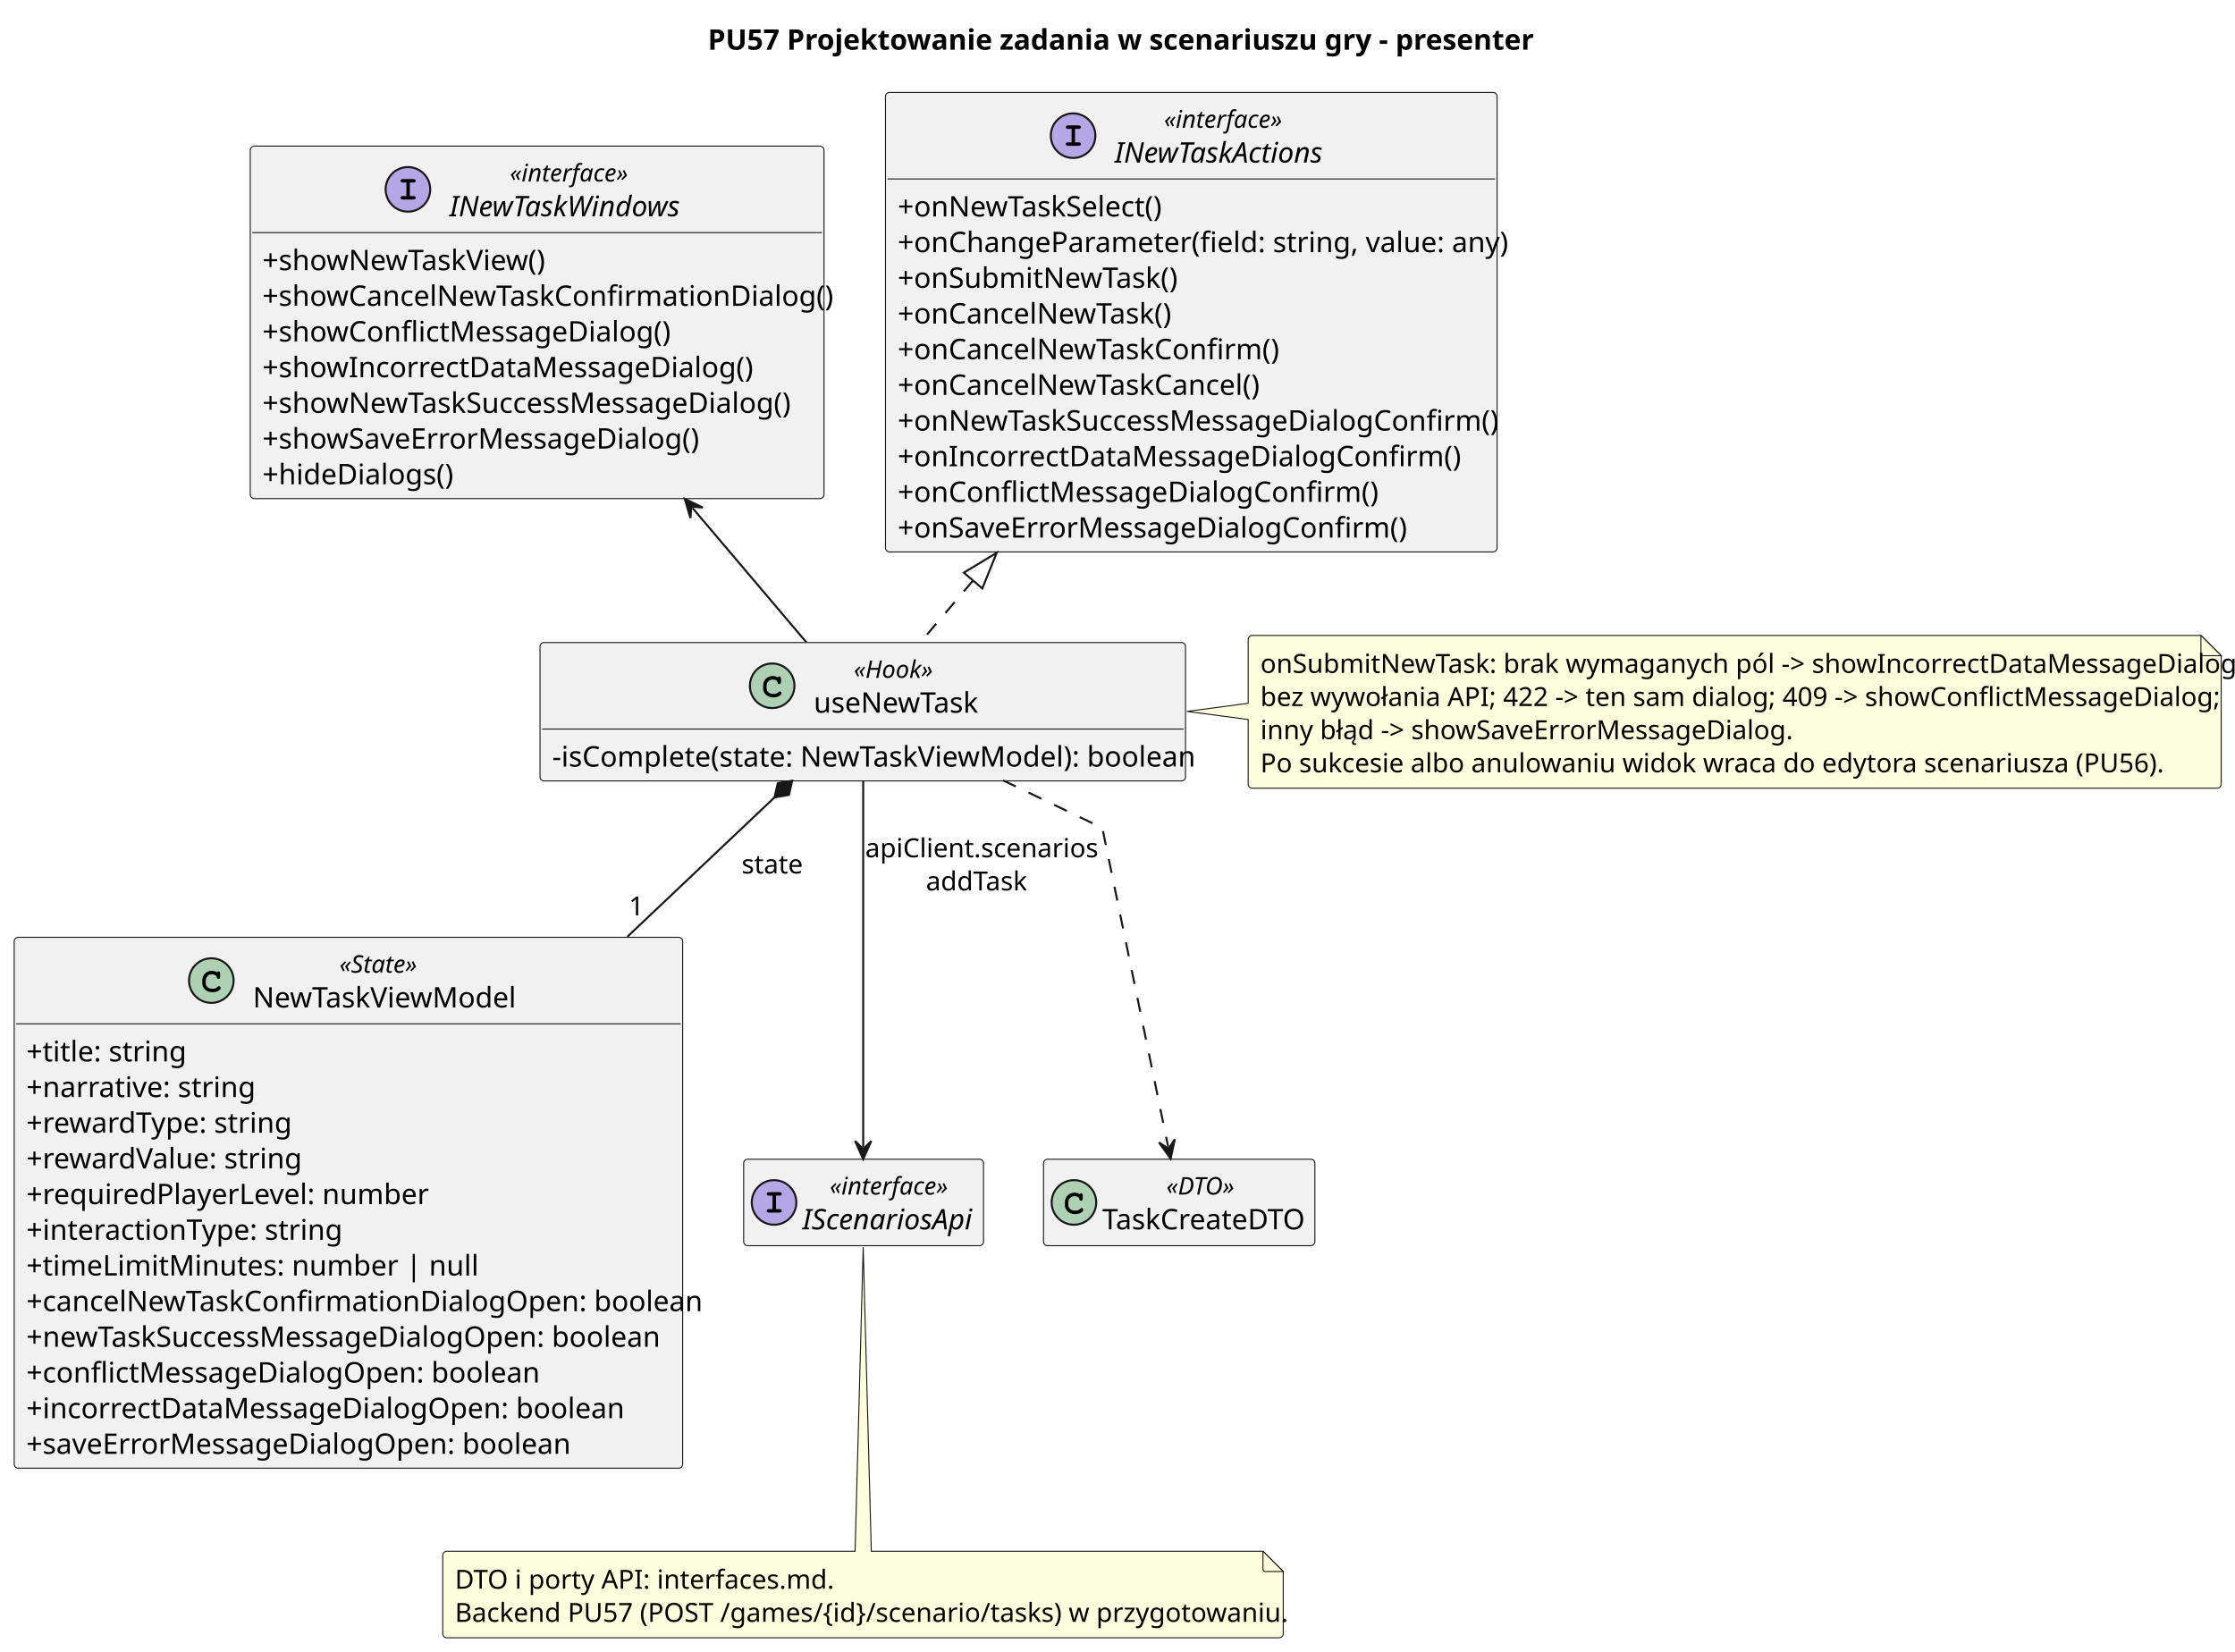
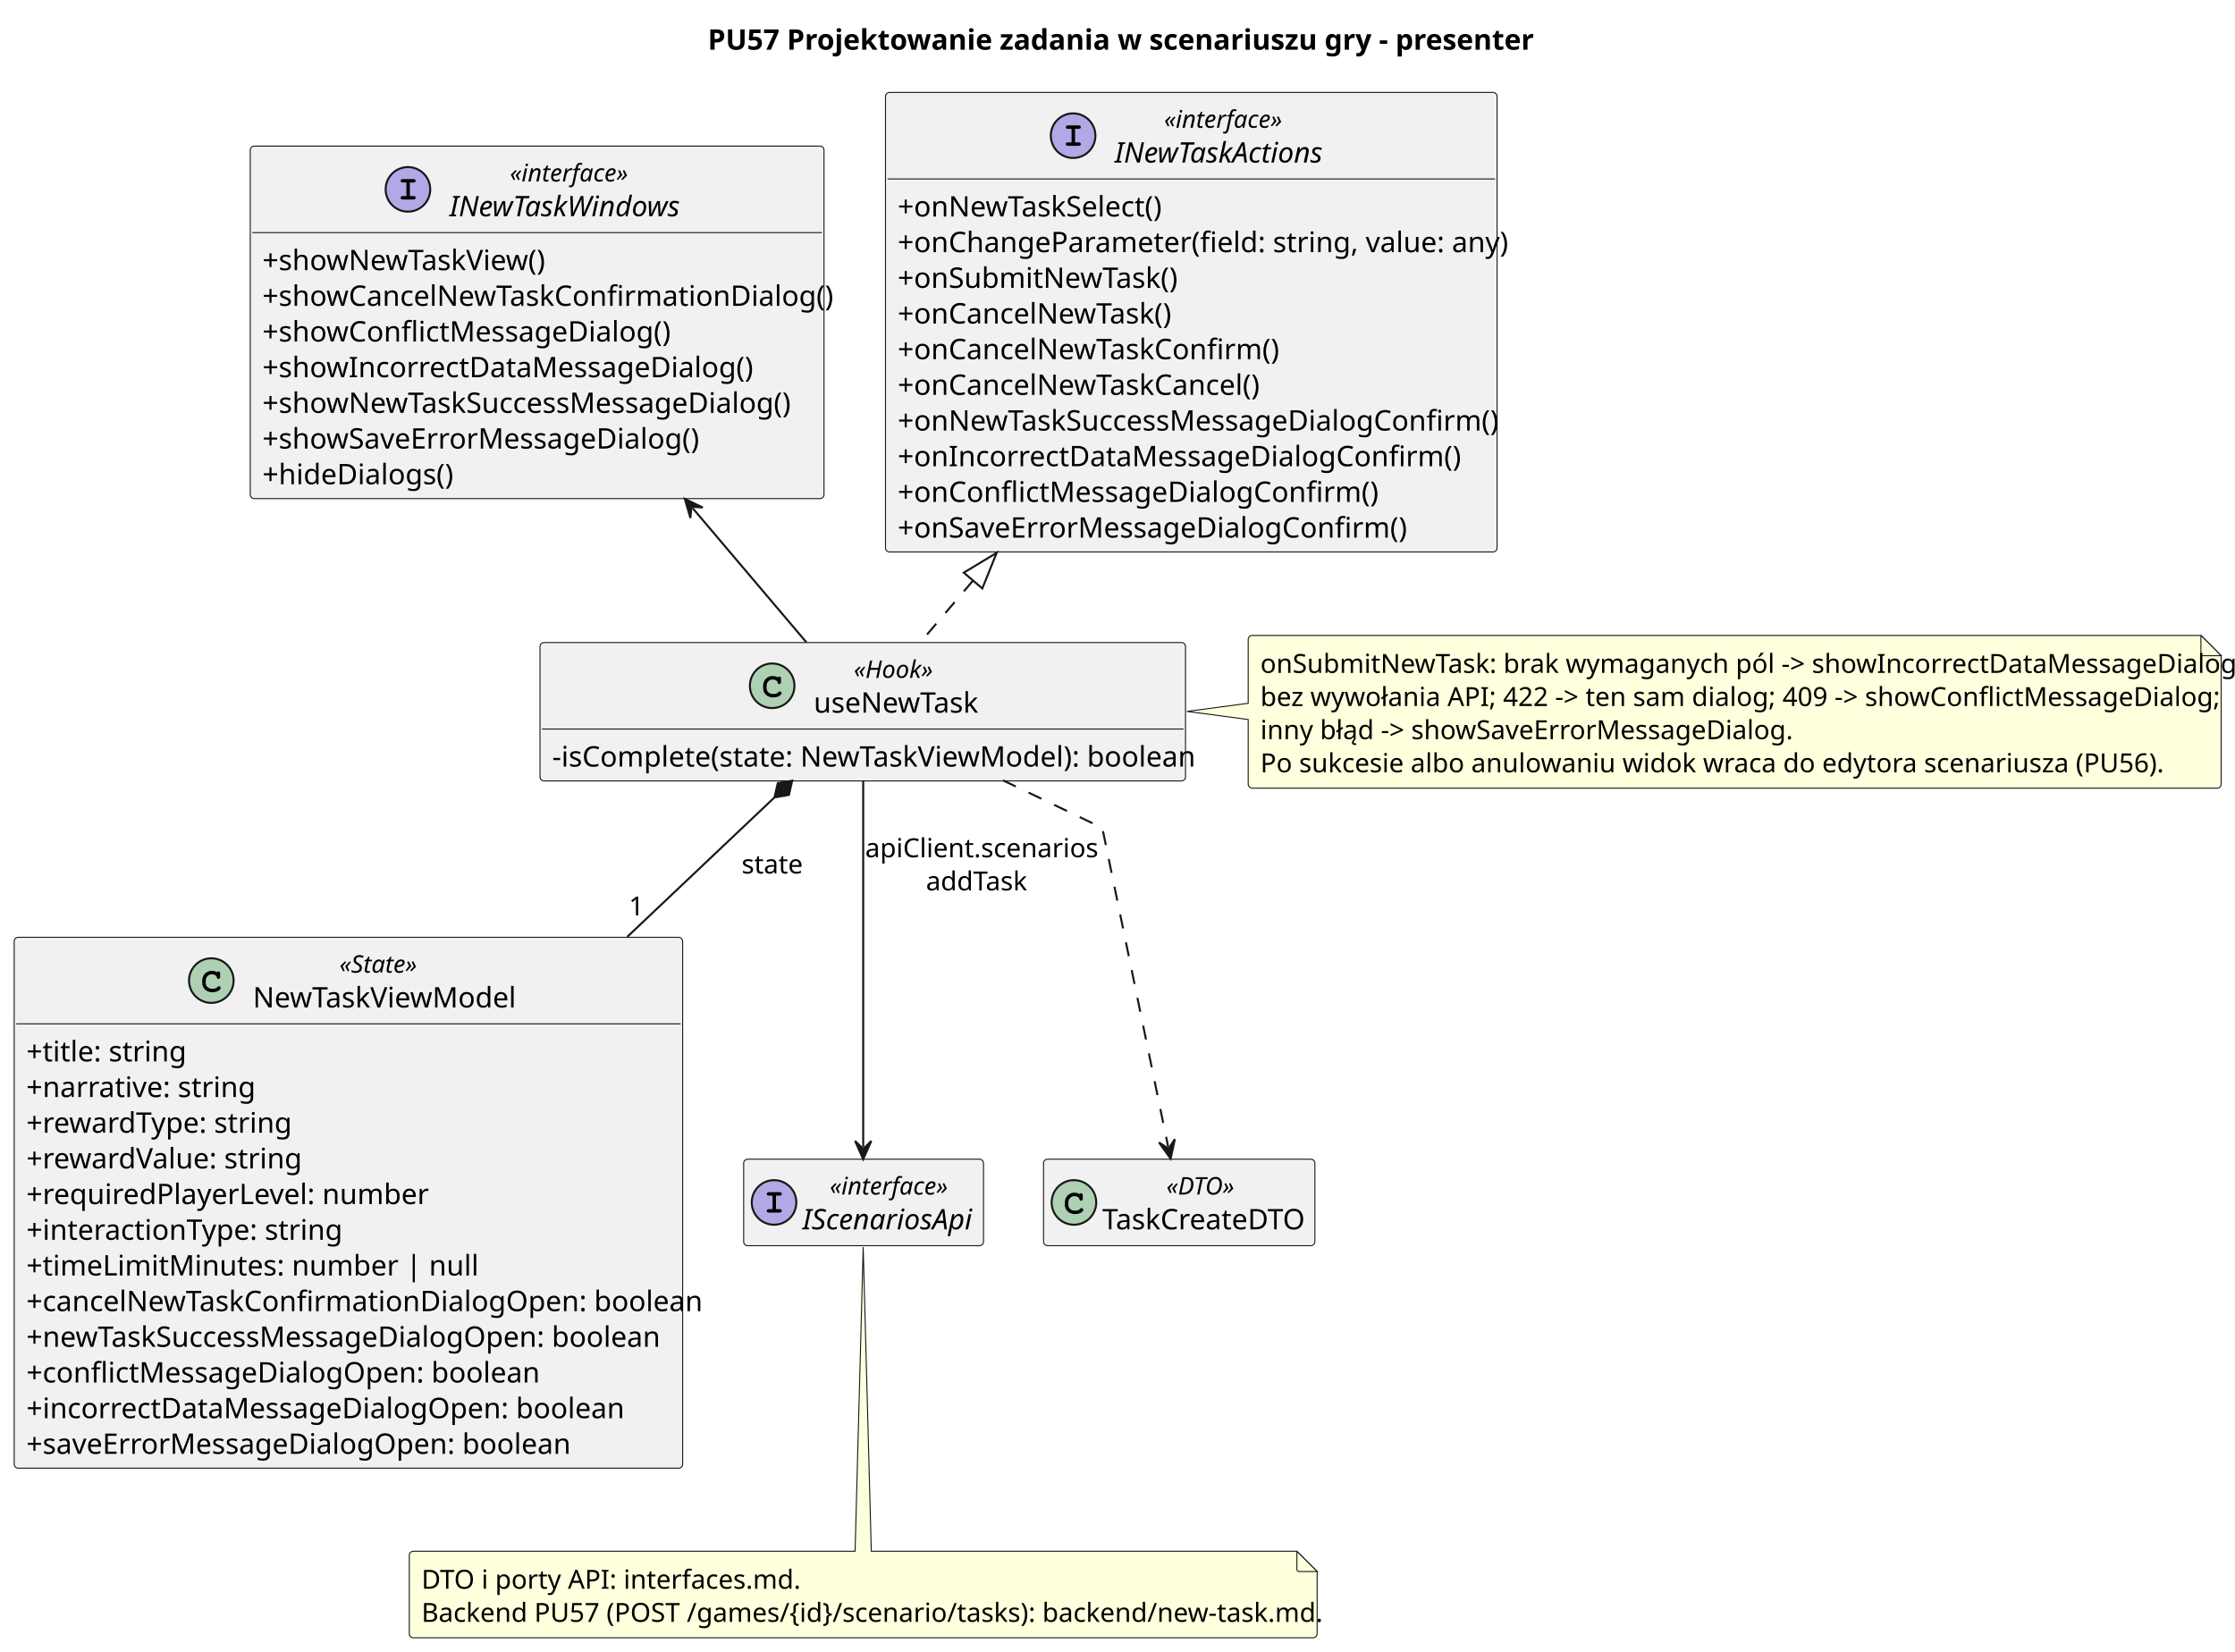
<svg xmlns="http://www.w3.org/2000/svg" contentStyleType="text/css" data-diagram-type="CLASS" height="815px" preserveAspectRatio="none" style="width:1103px;height:815px;background:#FFFFFF;" version="1.1" viewBox="0 0 1103 815" width="1103px" zoomAndPan="magnify">
  <defs />
  <g>
    <g class="title" data-source-line="13">
      <text fill="#000000" font-family="sans-serif" font-size="14" font-weight="bold" lengthAdjust="spacing" textLength="390.585" x="349.296" y="24.533">PU57 Projektowanie zadania w scenariuszu gry - presenter</text>
    </g>
    <g class="entity" data-qualified-name="INewTaskActions" data-source-line="15" id="ent0002">
      <rect fill="#F1F1F1" height="226.797" rx="2" ry="2" style="stroke:#181818;stroke-width:0.5;" width="301.83" x="437" y="45.609" />
      <ellipse cx="529.593" cy="66.961" fill="#B4A7E5" rx="11" ry="11" style="stroke:#181818;stroke-width:1;" />
      <path d="M530.546,63.602 L530.546,70.258 L532.265,70.258 Q532.874,70.258 533.14,70.492 Q533.405,70.727 533.405,71.117 Q533.405,71.492 533.14,71.727 Q532.874,71.961 532.265,71.961 L527.124,71.961 Q526.515,71.961 526.249,71.727 Q525.983,71.492 525.983,71.102 Q525.983,70.727 526.249,70.492 Q526.515,70.258 527.124,70.258 L528.843,70.258 L528.843,63.602 L527.124,63.602 Q526.515,63.602 526.249,63.367 Q525.983,63.133 525.983,62.742 Q525.983,62.367 526.249,62.133 Q526.515,61.898 527.124,61.898 L532.265,61.898 Q532.874,61.898 533.14,62.133 Q533.405,62.367 533.405,62.742 Q533.405,63.133 533.14,63.367 Q532.874,63.602 532.265,63.602 L530.546,63.602 Z " fill="#000000" />
      <text fill="#000000" font-family="sans-serif" font-size="12" font-style="italic" lengthAdjust="spacing" textLength="59.373" x="574.479" y="63.066">«interface»</text>
      <text fill="#000000" font-family="sans-serif" font-size="14" font-style="italic" lengthAdjust="spacing" textLength="108.144" x="550.093" y="80.236">INewTaskActions</text>
      <line style="stroke:#181818;stroke-width:0.5;" x1="438" x2="737.83" y1="88.312" y2="88.312" />
      <text fill="#000000" font-family="sans-serif" font-size="14" lengthAdjust="spacing" textLength="130.327" x="443" y="106.846">+onNewTaskSelect()</text>
      <text fill="#000000" font-family="sans-serif" font-size="14" lengthAdjust="spacing" textLength="286.768" x="443" y="124.455">+onChangeParameter(field: string, value: any)</text>
      <text fill="#000000" font-family="sans-serif" font-size="14" lengthAdjust="spacing" textLength="134.989" x="443" y="142.065">+onSubmitNewTask()</text>
      <text fill="#000000" font-family="sans-serif" font-size="14" lengthAdjust="spacing" textLength="134.996" x="443" y="159.674">+onCancelNewTask()</text>
      <text fill="#000000" font-family="sans-serif" font-size="14" lengthAdjust="spacing" textLength="184.003" x="443" y="177.283">+onCancelNewTaskConfirm()</text>
      <text fill="#000000" font-family="sans-serif" font-size="14" lengthAdjust="spacing" textLength="178.575" x="443" y="194.893">+onCancelNewTaskCancel()</text>
      <text fill="#000000" font-family="sans-serif" font-size="14" lengthAdjust="spacing" textLength="289.83" x="443" y="212.502">+onNewTaskSuccessMessageDialogConfirm()</text>
      <text fill="#000000" font-family="sans-serif" font-size="14" lengthAdjust="spacing" textLength="262.609" x="443" y="230.111">+onIncorrectDataMessageDialogConfirm()</text>
      <text fill="#000000" font-family="sans-serif" font-size="14" lengthAdjust="spacing" textLength="225.258" x="443" y="247.721">+onConflictMessageDialogConfirm()</text>
      <text fill="#000000" font-family="sans-serif" font-size="14" lengthAdjust="spacing" textLength="241.596" x="443" y="265.33">+onSaveErrorMessageDialogConfirm()</text>
    </g>
    <g class="entity" data-qualified-name="INewTaskWindows" data-source-line="28" id="ent0003">
      <rect fill="#F1F1F1" height="173.969" rx="2" ry="2" style="stroke:#181818;stroke-width:0.5;" width="283.161" x="123.5" y="72.109" />
      <ellipse cx="201.317" cy="93.461" fill="#B4A7E5" rx="11" ry="11" style="stroke:#181818;stroke-width:1;" />
      <path d="M202.27,90.102 L202.27,96.758 L203.989,96.758 Q204.598,96.758 204.864,96.992 Q205.129,97.227 205.129,97.617 Q205.129,97.992 204.864,98.227 Q204.598,98.461 203.989,98.461 L198.848,98.461 Q198.239,98.461 197.973,98.227 Q197.708,97.992 197.708,97.602 Q197.708,97.227 197.973,96.992 Q198.239,96.758 198.848,96.758 L200.567,96.758 L200.567,90.102 L198.848,90.102 Q198.239,90.102 197.973,89.867 Q197.708,89.633 197.708,89.242 Q197.708,88.867 197.973,88.633 Q198.239,88.398 198.848,88.398 L203.989,88.398 Q204.598,88.398 204.864,88.633 Q205.129,88.867 205.129,89.242 Q205.129,89.633 204.864,89.867 Q204.598,90.102 203.989,90.102 L202.27,90.102 Z " fill="#000000" />
      <text fill="#000000" font-family="sans-serif" font-size="12" font-style="italic" lengthAdjust="spacing" textLength="59.373" x="251.644" y="89.566">«interface»</text>
      <text fill="#000000" font-family="sans-serif" font-size="14" font-style="italic" lengthAdjust="spacing" textLength="119.027" x="221.817" y="106.736">INewTaskWindows</text>
      <line style="stroke:#181818;stroke-width:0.5;" x1="124.5" x2="405.661" y1="114.812" y2="114.812" />
      <text fill="#000000" font-family="sans-serif" font-size="14" lengthAdjust="spacing" textLength="138.872" x="129.5" y="133.346">+showNewTaskView()</text>
      <text fill="#000000" font-family="sans-serif" font-size="14" lengthAdjust="spacing" textLength="271.161" x="129.5" y="150.955">+showCancelNewTaskConfirmationDialog()</text>
      <text fill="#000000" font-family="sans-serif" font-size="14" lengthAdjust="spacing" textLength="193.361" x="129.5" y="168.565">+showConflictMessageDialog()</text>
      <text fill="#000000" font-family="sans-serif" font-size="14" lengthAdjust="spacing" textLength="230.713" x="129.5" y="186.174">+showIncorrectDataMessageDialog()</text>
      <text fill="#000000" font-family="sans-serif" font-size="14" lengthAdjust="spacing" textLength="257.934" x="129.5" y="203.783">+showNewTaskSuccessMessageDialog()</text>
      <text fill="#000000" font-family="sans-serif" font-size="14" lengthAdjust="spacing" textLength="209.699" x="129.5" y="221.393">+showSaveErrorMessageDialog()</text>
      <text fill="#000000" font-family="sans-serif" font-size="14" lengthAdjust="spacing" textLength="90.658" x="129.5" y="239.002">+hideDialogs()</text>
    </g>
    <g class="entity" data-qualified-name="useNewTask" data-source-line="38" id="ent0004">
      <rect fill="#F1F1F1" height="68.312" rx="2" ry="2" style="stroke:#181818;stroke-width:0.5;" width="318.571" x="266.5" y="317.109" />
      <ellipse cx="381.077" cy="338.461" fill="#ADD1B2" rx="11" ry="11" style="stroke:#181818;stroke-width:1;" />
      <path d="M383.843,334.336 Q383.999,334.117 384.187,334.008 Q384.374,333.898 384.593,333.898 Q384.968,333.898 385.202,334.164 Q385.437,334.414 385.437,335.023 L385.437,336.477 Q385.437,337.086 385.202,337.352 Q384.968,337.617 384.593,337.617 Q384.249,337.617 384.046,337.414 Q383.843,337.227 383.733,336.711 Q383.687,336.352 383.499,336.164 Q383.171,335.789 382.562,335.57 Q381.952,335.352 381.327,335.352 Q380.562,335.352 379.921,335.68 Q379.296,336.008 378.796,336.758 Q378.312,337.508 378.312,338.539 L378.312,339.633 Q378.312,340.867 379.202,341.695 Q380.093,342.508 381.687,342.508 Q382.624,342.508 383.28,342.258 Q383.671,342.102 384.093,341.664 Q384.358,341.398 384.499,341.32 Q384.655,341.242 384.858,341.242 Q385.187,341.242 385.437,341.508 Q385.702,341.758 385.702,342.102 Q385.702,342.445 385.358,342.852 Q384.858,343.43 384.062,343.758 Q382.983,344.211 381.687,344.211 Q380.171,344.211 378.968,343.586 Q377.983,343.086 377.296,342.023 Q376.608,340.945 376.608,339.664 L376.608,338.508 Q376.608,337.18 377.218,336.039 Q377.843,334.883 378.937,334.273 Q380.03,333.648 381.265,333.648 Q381.999,333.648 382.64,333.82 Q383.296,333.977 383.843,334.336 Z " fill="#000000" />
      <text fill="#000000" font-family="sans-serif" font-size="12" font-style="italic" lengthAdjust="spacing" textLength="41.361" x="421.355" y="334.566">«Hook»</text>
      <text fill="#000000" font-family="sans-serif" font-size="14" lengthAdjust="spacing" textLength="80.917" x="401.577" y="351.736">useNewTask</text>
      <line style="stroke:#181818;stroke-width:0.5;" x1="267.5" x2="584.071" y1="359.812" y2="359.812" />
      <text fill="#000000" font-family="sans-serif" font-size="14" lengthAdjust="spacing" textLength="306.571" x="272.5" y="378.346">-isComplete(state: NewTaskViewModel): boolean</text>
    </g>
    <g class="entity" data-qualified-name="NewTaskViewModel" data-source-line="42" id="ent0005">
      <rect fill="#F1F1F1" height="262.016" rx="2" ry="2" style="stroke:#181818;stroke-width:0.5;" width="329.898" x="7" y="462.609" />
      <ellipse cx="104.289" cy="483.961" fill="#ADD1B2" rx="11" ry="11" style="stroke:#181818;stroke-width:1;" />
      <path d="M107.055,479.836 Q107.211,479.617 107.398,479.508 Q107.586,479.398 107.805,479.398 Q108.18,479.398 108.414,479.664 Q108.648,479.914 108.648,480.523 L108.648,481.977 Q108.648,482.586 108.414,482.852 Q108.18,483.117 107.805,483.117 Q107.461,483.117 107.258,482.914 Q107.055,482.727 106.945,482.211 Q106.898,481.852 106.711,481.664 Q106.383,481.289 105.773,481.07 Q105.164,480.852 104.539,480.852 Q103.773,480.852 103.133,481.18 Q102.508,481.508 102.008,482.258 Q101.523,483.008 101.523,484.039 L101.523,485.133 Q101.523,486.367 102.414,487.195 Q103.305,488.008 104.898,488.008 Q105.836,488.008 106.492,487.758 Q106.883,487.602 107.305,487.164 Q107.57,486.898 107.711,486.82 Q107.867,486.742 108.07,486.742 Q108.398,486.742 108.648,487.008 Q108.914,487.258 108.914,487.602 Q108.914,487.945 108.57,488.352 Q108.07,488.93 107.273,489.258 Q106.195,489.711 104.898,489.711 Q103.383,489.711 102.18,489.086 Q101.195,488.586 100.508,487.523 Q99.82,486.445 99.82,485.164 L99.82,484.008 Q99.82,482.68 100.43,481.539 Q101.055,480.383 102.148,479.773 Q103.242,479.148 104.477,479.148 Q105.211,479.148 105.852,479.32 Q106.508,479.477 107.055,479.836 Z " fill="#000000" />
      <text fill="#000000" font-family="sans-serif" font-size="12" font-style="italic" lengthAdjust="spacing" textLength="41.367" x="167.516" y="480.066">«State»</text>
      <text fill="#000000" font-family="sans-serif" font-size="14" lengthAdjust="spacing" textLength="126.82" x="124.789" y="497.236">NewTaskViewModel</text>
      <line style="stroke:#181818;stroke-width:0.5;" x1="8" x2="335.898" y1="505.312" y2="505.312" />
      <text fill="#000000" font-family="sans-serif" font-size="14" lengthAdjust="spacing" textLength="71.976" x="13" y="523.846">+title: string</text>
      <text fill="#000000" font-family="sans-serif" font-size="14" lengthAdjust="spacing" textLength="104.658" x="13" y="541.455">+narrative: string</text>
      <text fill="#000000" font-family="sans-serif" font-size="14" lengthAdjust="spacing" textLength="124.106" x="13" y="559.064">+rewardType: string</text>
      <text fill="#000000" font-family="sans-serif" font-size="14" lengthAdjust="spacing" textLength="128.789" x="13" y="576.674">+rewardValue: string</text>
      <text fill="#000000" font-family="sans-serif" font-size="14" lengthAdjust="spacing" textLength="187.94" x="13" y="594.283">+requiredPlayerLevel: number</text>
      <text fill="#000000" font-family="sans-serif" font-size="14" lengthAdjust="spacing" textLength="145.906" x="13" y="611.893">+interactionType: string</text>
      <text fill="#000000" font-family="sans-serif" font-size="14" lengthAdjust="spacing" textLength="201.66" x="13" y="629.502">+timeLimitMinutes: number | null</text>
      <text fill="#000000" font-family="sans-serif" font-size="14" lengthAdjust="spacing" textLength="317.898" x="13" y="647.111">+cancelNewTaskConfirmationDialogOpen: boolean</text>
      <text fill="#000000" font-family="sans-serif" font-size="14" lengthAdjust="spacing" textLength="305.457" x="13" y="664.721">+newTaskSuccessMessageDialogOpen: boolean</text>
      <text fill="#000000" font-family="sans-serif" font-size="14" lengthAdjust="spacing" textLength="240.099" x="13" y="682.33">+conflictMessageDialogOpen: boolean</text>
      <text fill="#000000" font-family="sans-serif" font-size="14" lengthAdjust="spacing" textLength="279.781" x="13" y="699.939">+incorrectDataMessageDialogOpen: boolean</text>
      <text fill="#000000" font-family="sans-serif" font-size="14" lengthAdjust="spacing" textLength="257.209" x="13" y="717.549">+saveErrorMessageDialogOpen: boolean</text>
    </g>
    <g class="entity" data-qualified-name="IScenariosApi" data-source-line="57" id="ent0006">
      <rect fill="#F1F1F1" height="42.703" rx="2" ry="2" style="stroke:#181818;stroke-width:0.5;" width="118.379" x="367" y="572.109" />
      <ellipse cx="382" cy="593.461" fill="#B4A7E5" rx="11" ry="11" style="stroke:#181818;stroke-width:1;" />
      <path d="M382.953,590.102 L382.953,596.758 L384.672,596.758 Q385.281,596.758 385.547,596.992 Q385.812,597.227 385.812,597.617 Q385.812,597.992 385.547,598.227 Q385.281,598.461 384.672,598.461 L379.531,598.461 Q378.922,598.461 378.656,598.227 Q378.391,597.992 378.391,597.602 Q378.391,597.227 378.656,596.992 Q378.922,596.758 379.531,596.758 L381.25,596.758 L381.25,590.102 L379.531,590.102 Q378.922,590.102 378.656,589.867 Q378.391,589.633 378.391,589.242 Q378.391,588.867 378.656,588.633 Q378.922,588.398 379.531,588.398 L384.672,588.398 Q385.281,588.398 385.547,588.633 Q385.812,588.867 385.812,589.242 Q385.812,589.633 385.547,589.867 Q385.281,590.102 384.672,590.102 L382.953,590.102 Z " fill="#000000" />
      <text fill="#000000" font-family="sans-serif" font-size="12" font-style="italic" lengthAdjust="spacing" textLength="59.373" x="409.503" y="589.566">«interface»</text>
      <text fill="#000000" font-family="sans-serif" font-size="14" font-style="italic" lengthAdjust="spacing" textLength="86.379" x="396" y="606.736">IScenariosApi</text>
    </g>
    <g class="entity" data-qualified-name="TaskCreateDTO" data-source-line="58" id="ent0007">
      <rect fill="#F1F1F1" height="42.703" rx="2" ry="2" style="stroke:#181818;stroke-width:0.5;" width="133.91" x="515" y="572.109" />
      <ellipse cx="530" cy="593.461" fill="#ADD1B2" rx="11" ry="11" style="stroke:#181818;stroke-width:1;" />
      <path d="M532.766,589.336 Q532.922,589.117 533.109,589.008 Q533.297,588.898 533.516,588.898 Q533.891,588.898 534.125,589.164 Q534.359,589.414 534.359,590.023 L534.359,591.477 Q534.359,592.086 534.125,592.352 Q533.891,592.617 533.516,592.617 Q533.172,592.617 532.969,592.414 Q532.766,592.227 532.656,591.711 Q532.609,591.352 532.422,591.164 Q532.094,590.789 531.484,590.57 Q530.875,590.352 530.25,590.352 Q529.484,590.352 528.844,590.68 Q528.219,591.008 527.719,591.758 Q527.234,592.508 527.234,593.539 L527.234,594.633 Q527.234,595.867 528.125,596.695 Q529.016,597.508 530.609,597.508 Q531.547,597.508 532.203,597.258 Q532.594,597.102 533.016,596.664 Q533.281,596.398 533.422,596.32 Q533.578,596.242 533.781,596.242 Q534.109,596.242 534.359,596.508 Q534.625,596.758 534.625,597.102 Q534.625,597.445 534.281,597.852 Q533.781,598.43 532.984,598.758 Q531.906,599.211 530.609,599.211 Q529.094,599.211 527.891,598.586 Q526.906,598.086 526.219,597.023 Q525.531,595.945 525.531,594.664 L525.531,593.508 Q525.531,592.18 526.141,591.039 Q526.766,589.883 527.859,589.273 Q528.953,588.648 530.188,588.648 Q530.922,588.648 531.562,588.82 Q532.219,588.977 532.766,589.336 Z " fill="#000000" />
      <text fill="#000000" font-family="sans-serif" font-size="12" font-style="italic" lengthAdjust="spacing" textLength="38.678" x="575.616" y="589.566">«DTO»</text>
      <text fill="#000000" font-family="sans-serif" font-size="14" lengthAdjust="spacing" textLength="101.91" x="544" y="606.736">TaskCreateDTO</text>
    </g>
    <g class="entity" data-qualified-name="GMN15" data-source-line="67" id="ent0016">
      <path d="M616,315.609 L616,347.109 L585.78,351.109 L616,355.109 L616,387.016 A2,2 0 0 0 618,389.016 L1094.177,389.016 A2,2 0 0 0 1096.177,387.016 L1096.177,323.609 L1086.177,313.609 L618,313.609 A2,2 0 0 0 616,315.609" fill="#FEFFDD" style="stroke:#181818;stroke-width:0.5;" />
      <path d="M1086.177,313.609 L1086.177,322.609 A1,1 0 0 0 1087.177,323.609 L1096.177,323.609 L1086.177,313.609" fill="#FEFFDD" style="stroke:#181818;stroke-width:0.5;" />
      <text fill="#000000" font-family="sans-serif" font-size="13" lengthAdjust="spacing" textLength="459.177" x="622" y="332.104">onSubmitNewTask: brak wymaganych pól -&gt; showIncorrectDataMessageDialog</text>
      <text fill="#000000" font-family="sans-serif" font-size="13" lengthAdjust="spacing" textLength="456.688" x="622" y="348.456">bez wywołania API; 422 -&gt; ten sam dialog; 409 -&gt; showConflictMessageDialog;</text>
      <text fill="#000000" font-family="sans-serif" font-size="13" lengthAdjust="spacing" textLength="253.265" x="622" y="364.808">inny błąd -&gt; showSaveErrorMessageDialog.</text>
      <text fill="#000000" font-family="sans-serif" font-size="13" lengthAdjust="spacing" textLength="429.228" x="622" y="381.159">Po sukcesie albo anulowaniu widok wraca do edytora scenariusza (PU56).</text>
    </g>
    <g class="entity" data-qualified-name="GMN18" data-source-line="74" id="ent0019">
-       <path d="M218.5,767.609 L218.5,806.312 A2,2 0 0 0 220.5,808.312 L631.296,808.312 A2,2 0 0 0 633.296,806.312 L633.296,775.609 L623.296,765.609 L430,765.609 L426,615.469 L422,765.609 L220.5,765.609 A2,2 0 0 0 218.5,767.609" fill="#FEFFDD" style="stroke:#181818;stroke-width:0.5;" />
-       <path d="M623.296,765.609 L623.296,774.609 A1,1 0 0 0 624.296,775.609 L633.296,775.609 L623.296,765.609" fill="#FEFFDD" style="stroke:#181818;stroke-width:0.5;" />
-       <text fill="#000000" font-family="sans-serif" font-size="13" lengthAdjust="spacing" textLength="179.886" x="224.5" y="784.105">DTO i porty API: interfaces.md.</text>
-       <text fill="#000000" font-family="sans-serif" font-size="13" lengthAdjust="spacing" textLength="393.796" x="224.5" y="800.456">Backend PU57 (POST /games/{id}/scenario/tasks) w przygotowaniu.</text>
+       <path d="M202,767.609 L202,806.312 A2,2 0 0 0 204,808.312 L648.032,808.312 A2,2 0 0 0 650.032,806.312 L650.032,775.609 L640.032,765.609 L430,765.609 L426,615.469 L422,765.609 L204,765.609 A2,2 0 0 0 202,767.609" fill="#FEFFDD" style="stroke:#181818;stroke-width:0.5;" />
+       <path d="M640.032,765.609 L640.032,774.609 A1,1 0 0 0 641.032,775.609 L650.032,775.609 L640.032,765.609" fill="#FEFFDD" style="stroke:#181818;stroke-width:0.5;" />
+       <text fill="#000000" font-family="sans-serif" font-size="13" lengthAdjust="spacing" textLength="179.886" x="208" y="784.105">DTO i porty API: interfaces.md.</text>
+       <text fill="#000000" font-family="sans-serif" font-size="13" lengthAdjust="spacing" textLength="427.032" x="208" y="800.456">Backend PU57 (POST /games/{id}/scenario/tasks): backend/new-task.md.</text>
    </g>
    <g class="link" data-entity-1="ent0002" data-entity-2="ent0004" data-link-type="extension" data-source-line="60" id="lnk9">
      <path codeLine="60" d="M480.214,286.529 C466.594,302.509 465.23,304.099 454.4,316.799" fill="none" id="INewTaskActions-backto-useNewTask" style="stroke:#181818;stroke-width:1;stroke-dasharray:7,7;" />
      <polygon fill="none" points="491.89,272.829,475.647,282.637,484.78,290.421,491.89,272.829" style="stroke:#181818;stroke-width:1;" />
    </g>
    <g class="link" data-entity-1="ent0003" data-entity-2="ent0004" data-link-type="dependency" data-source-line="61" id="lnk11">
      <path codeLine="61" d="M341.839,250.796 C363.139,275.926 381.27,297.319 397.96,317.009" fill="none" id="INewTaskWindows-backto-useNewTask" style="stroke:#181818;stroke-width:1;" />
      <polygon fill="#181818" points="337.96,246.219,340.728,255.671,341.193,250.034,346.831,250.499,337.96,246.219" style="stroke:#181818;stroke-width:1;" />
    </g>
    <g class="link" data-entity-1="ent0004" data-entity-2="ent0005" data-link-type="composition" data-source-line="62" id="lnk12">
      <path codeLine="62" d="M382.235,393.549 C360.525,414.099 339.81,433.719 309.58,462.349" fill="none" id="useNewTask-backto-NewTaskViewModel" style="stroke:#181818;stroke-width:1;" />
      <polygon fill="#181818" points="390.95,385.299,383.843,386.519,382.235,393.549,389.342,392.329,390.95,385.299" style="stroke:#181818;stroke-width:1;" />
      <text fill="#000000" font-family="sans-serif" font-size="13" lengthAdjust="spacing" textLength="28.184" x="366" y="431.104">state</text>
      <text fill="#000000" font-family="sans-serif" font-size="13" lengthAdjust="spacing" textLength="7.23" x="310.341" y="451.803">1</text>
    </g>
    <g class="link" data-entity-1="ent0004" data-entity-2="ent0007" data-link-type="dependency" data-source-line="63" id="lnk13">
      <path codeLine="63" d="M494.98,385.139 C520.81,397.499 544,408.609 544,408.609 C544,408.609 566.567,517.863 576.497,565.983" fill="none" id="useNewTask-to-TaskCreateDTO" style="stroke:#181818;stroke-width:1;stroke-dasharray:7,7;" />
      <polygon fill="#181818" points="577.71,571.859,579.809,562.237,576.699,566.963,571.974,563.854,577.71,571.859" style="stroke:#181818;stroke-width:1;" />
    </g>
    <g class="link" data-entity-1="ent0004" data-entity-2="ent0006" data-link-type="dependency" data-source-line="64" id="lnk14">
      <path codeLine="64" d="M426,385.299 C426,435.809 426,524.499 426,566.109" fill="none" id="useNewTask-to-IScenariosApi" style="stroke:#181818;stroke-width:1;" />
      <polygon fill="#181818" points="426,572.109,430,563.109,426,567.109,422,563.109,426,572.109" style="stroke:#181818;stroke-width:1;" />
      <text fill="#000000" font-family="sans-serif" font-size="13" lengthAdjust="spacing" textLength="109.834" x="427" y="423.104">apiClient.scenarios</text>
      <text fill="#000000" font-family="sans-serif" font-size="13" lengthAdjust="spacing" textLength="49.861" x="456.986" y="439.456">addTask</text>
    </g>
  </g>
</svg>
